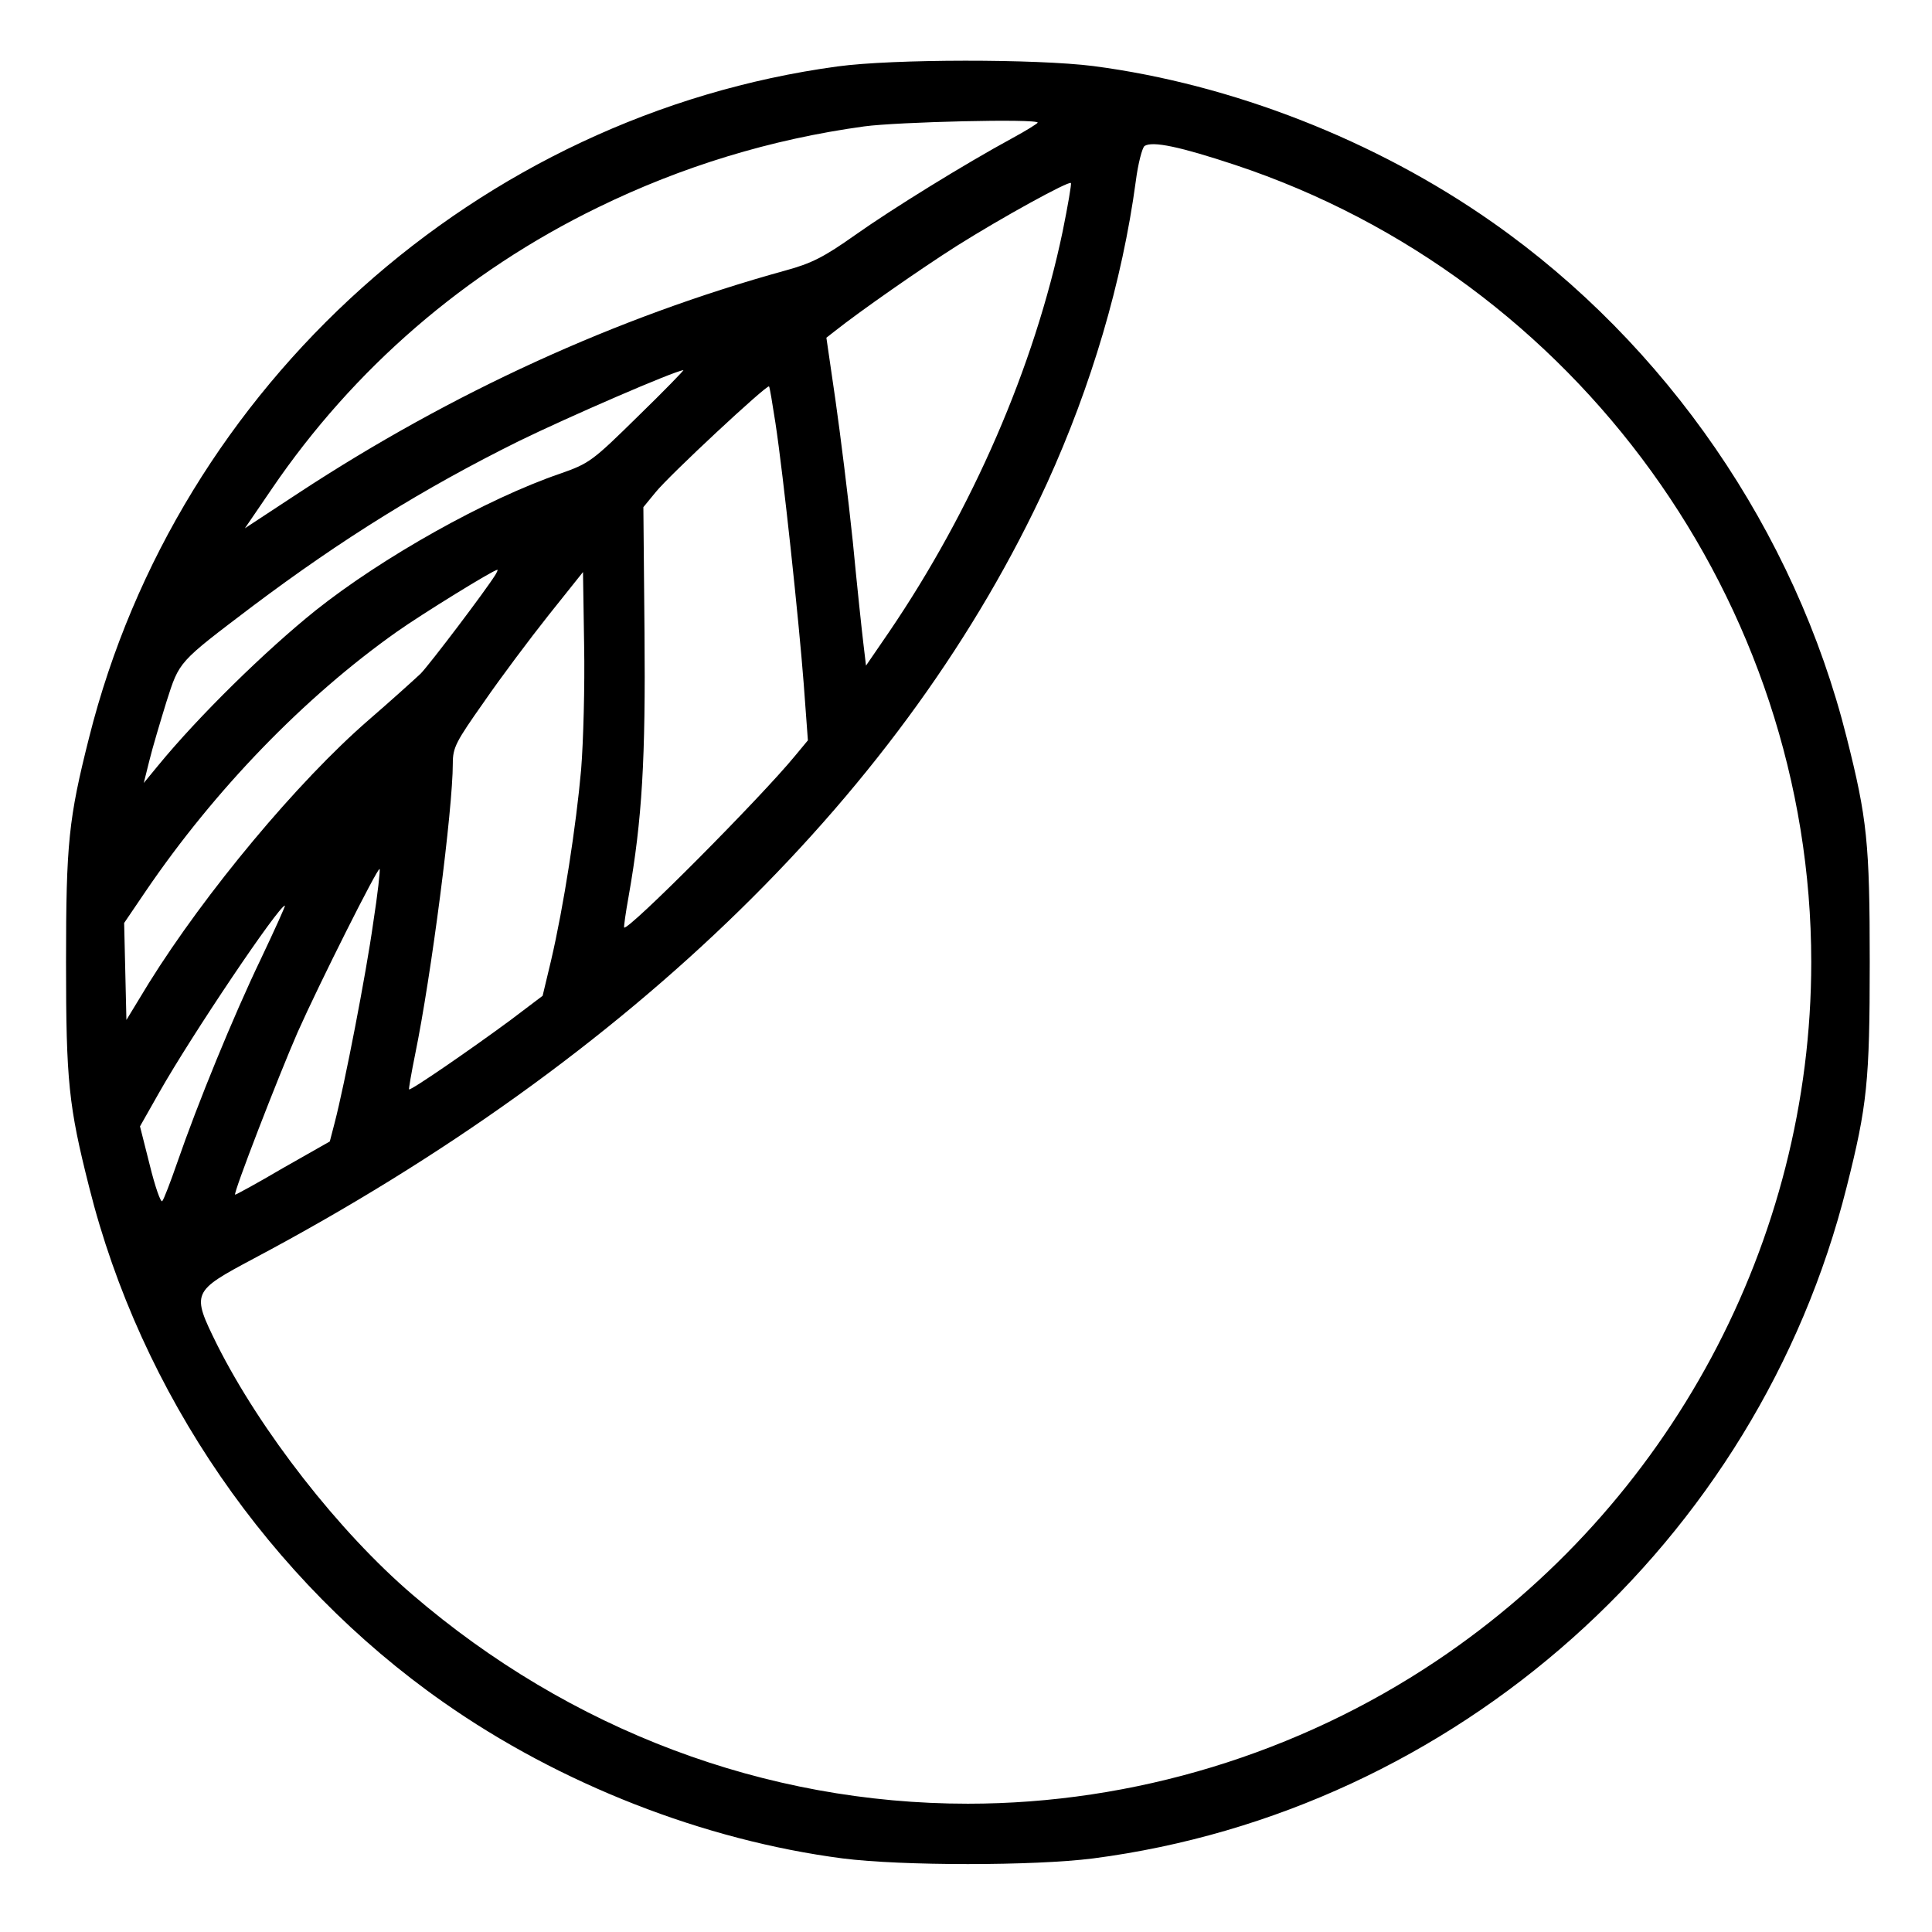
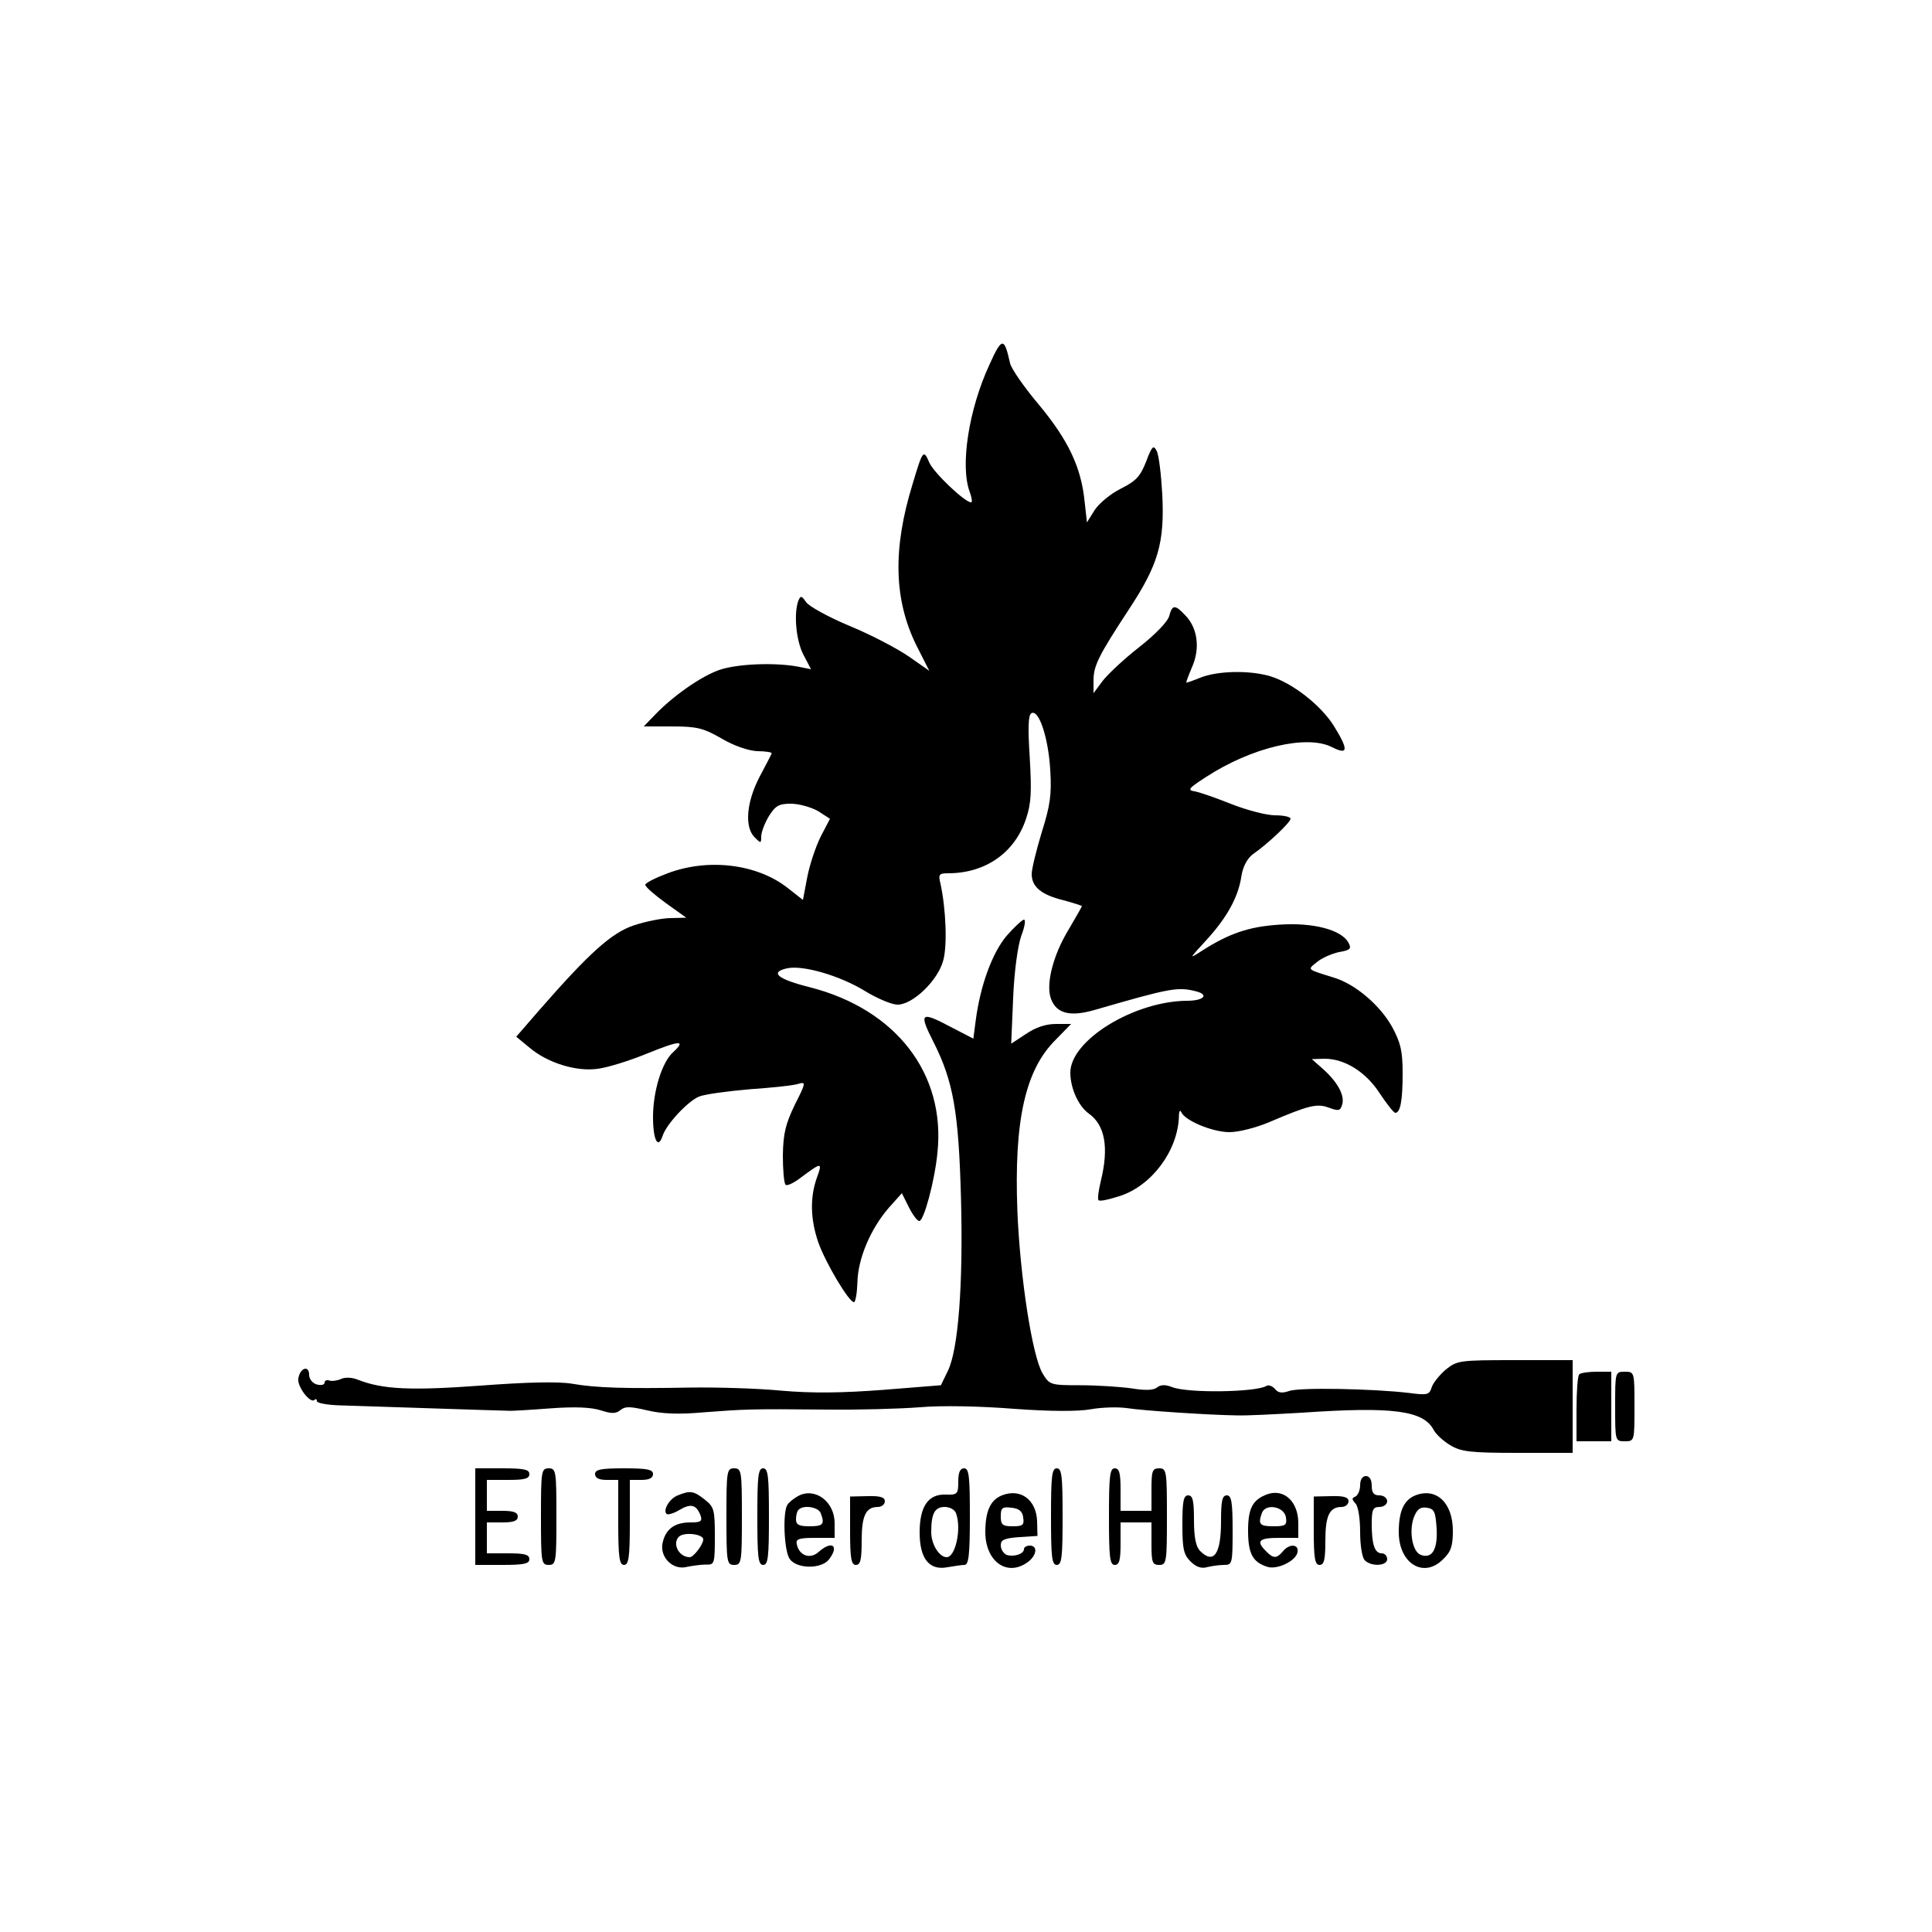
- <svg xmlns="http://www.w3.org/2000/svg" version="1.0" width="512pt" height="512pt" viewBox="0 0 512 512" preserveAspectRatio="xMidYMid meet">
-   <g transform="translate(0,512) scale(0.1,-0.1)" fill="#000000" stroke="none">
-     <path d="M2220 4944 c-952 -129 -1749 -843 -1984 -1779 -54 -214 -61 -279 -61 -595 0 -316 7 -381 61 -595 137 -547 478 -1043 939 -1366 309 -217 690 -366 1058 -414 157 -20 507 -20 664 0 960 125 1761 838 1997 1780 54 214 61 279 61 595 0 316 -7 381 -61 595 -137 547 -478 1043 -939 1366 -309 217 -690 366 -1058 414 -151 19 -529 19 -677 -1z m530 -149 c0 -2 -30 -21 -67 -41 -127 -69 -318 -187 -417 -257 -82 -58 -115 -75 -185 -94 -449 -124 -885 -324 -1289 -589 l-143 -94 71 104 c217 319 513 575 864 746 223 109 459 181 706 215 88 12 460 21 460 10z m523 -112 c906 -301 1527 -1160 1527 -2113 0 -739 -375 -1438 -994 -1852 -366 -245 -802 -378 -1241 -378 -537 0 -1054 195 -1472 554 -195 167 -403 434 -518 663 -68 138 -67 140 98 228 1002 532 1730 1244 2102 2055 117 257 199 533 235 800 6 47 17 88 23 93 21 14 95 -2 240 -50z m-457 -177 c-75 -358 -239 -736 -460 -1061 l-61 -89 -7 59 c-4 33 -17 155 -28 270 -12 116 -33 284 -46 375 l-24 165 23 18 c67 53 226 164 322 225 119 75 297 173 303 167 2 -2 -8 -60 -22 -129z m-1125 -489 c-121 -119 -129 -125 -206 -152 -196 -67 -472 -222 -649 -363 -132 -106 -309 -279 -418 -412 l-37 -45 15 60 c8 33 29 103 45 155 35 109 30 103 229 254 237 178 453 312 705 437 131 64 412 186 436 188 3 1 -51 -55 -120 -122z m364 -18 c21 -138 62 -522 75 -692 l11 -149 -34 -41 c-91 -111 -443 -465 -453 -455 -1 2 4 39 12 83 36 204 45 365 42 700 l-3 331 32 39 c36 45 295 286 301 281 2 -2 9 -46 17 -97z m-742 -402 c-26 -42 -173 -236 -198 -262 -17 -16 -79 -72 -138 -123 -188 -163 -433 -457 -583 -698 l-59 -97 -3 129 -3 128 57 84 c183 269 421 515 666 688 65 46 256 164 266 164 2 0 -1 -6 -5 -13z m227 -517 c-13 -147 -46 -362 -80 -507 l-22 -92 -86 -65 c-103 -76 -264 -187 -268 -183 -1 1 6 43 16 92 43 209 100 650 100 772 0 42 8 57 82 162 44 64 122 168 172 231 l91 114 3 -194 c2 -107 -2 -256 -8 -330z m-551 -406 c-19 -136 -76 -429 -102 -529 l-13 -50 -125 -71 c-68 -40 -125 -71 -126 -70 -5 4 114 312 166 431 57 128 212 437 217 432 2 -2 -5 -66 -17 -143z m-298 -96 c-73 -152 -167 -382 -221 -538 -18 -52 -36 -99 -40 -103 -4 -5 -19 38 -33 95 l-26 103 51 90 c86 152 317 495 333 495 2 0 -27 -64 -64 -142z" />
+ <svg xmlns="http://www.w3.org/2000/svg" version="1.0" width="500pt" height="500pt" viewBox="0 0 500 500" preserveAspectRatio="xMidYMid meet">
+   <g transform="translate(0,500) scale(0.1,-0.1)" fill="#000000" stroke="none">
+     <path d="M2561 4057 c-54 -116 -77 -264 -51 -331 5 -14 7 -26 3 -26 -16 0 -97 77 -108 103 -15 35 -17 32 -43 -55 -52 -168 -49 -300 10 -419 l33 -65 -53 37 c-29 20 -97 56 -153 79 -55 23 -106 51 -113 62 -12 17 -14 17 -20 3 -12 -33 -6 -102 13 -139 l20 -38 -35 7 c-61 11 -157 7 -203 -9 -48 -17 -120 -68 -165 -115 l-30 -31 73 0 c64 0 81 -4 128 -31 32 -19 70 -32 93 -33 22 0 39 -3 37 -6 -1 -3 -15 -30 -31 -60 -34 -65 -40 -130 -13 -157 16 -16 17 -16 17 2 0 11 9 35 20 53 17 27 26 32 57 32 21 0 52 -9 70 -19 l31 -20 -24 -46 c-13 -26 -29 -74 -35 -106 l-11 -58 -37 29 c-79 64 -207 80 -313 40 -32 -12 -58 -25 -58 -30 0 -5 24 -26 53 -47 l53 -38 -40 -1 c-23 0 -66 -9 -96 -19 -57 -19 -115 -71 -245 -220 l-59 -68 34 -28 c47 -40 122 -63 177 -55 25 3 83 21 129 40 84 34 101 35 65 2 -28 -26 -51 -100 -51 -167 0 -59 13 -85 25 -48 10 30 65 89 94 101 14 6 73 14 131 19 58 4 115 10 126 14 20 6 20 3 -9 -54 -24 -50 -30 -74 -31 -131 0 -38 3 -72 7 -76 3 -4 21 4 39 18 55 41 57 41 42 0 -18 -51 -17 -107 4 -168 19 -53 79 -154 92 -154 4 0 8 23 9 51 1 61 34 139 81 193 l34 38 18 -36 c10 -20 22 -36 27 -36 12 0 40 104 47 176 22 205 -107 372 -330 429 -84 21 -105 39 -59 49 41 9 137 -19 202 -59 31 -19 69 -35 84 -35 39 0 104 62 118 114 11 39 7 134 -7 199 -6 24 -4 27 20 27 96 0 172 53 201 140 14 41 15 70 10 159 -5 77 -4 110 4 115 19 12 44 -62 49 -146 4 -64 0 -92 -22 -162 -14 -46 -26 -95 -26 -108 0 -33 25 -54 83 -68 26 -7 47 -14 47 -15 0 -1 -15 -28 -34 -60 -41 -67 -60 -143 -46 -180 14 -38 49 -47 112 -29 197 57 216 61 265 48 33 -9 17 -24 -25 -24 -137 -1 -302 -102 -302 -186 0 -40 21 -87 48 -106 42 -30 52 -88 31 -174 -6 -25 -9 -47 -6 -50 3 -4 28 2 56 11 82 27 149 117 152 205 0 14 3 19 6 12 9 -22 81 -52 125 -52 24 0 70 12 103 26 103 44 124 49 155 37 25 -9 29 -8 34 10 6 24 -14 59 -53 93 l-26 23 33 1 c52 0 107 -34 143 -90 18 -27 36 -50 40 -50 13 0 19 31 19 102 0 58 -5 79 -27 120 -31 56 -95 111 -151 128 -71 22 -69 20 -44 40 13 11 39 22 57 26 30 5 33 9 25 24 -18 34 -92 53 -179 47 -79 -5 -131 -23 -201 -68 -34 -22 -33 -21 12 28 53 58 83 111 91 167 4 24 15 44 29 55 38 26 98 83 98 92 0 5 -18 9 -40 9 -22 0 -72 13 -113 29 -40 16 -83 31 -95 33 -20 3 -16 8 29 37 118 77 262 111 327 77 42 -21 42 -6 3 57 -34 53 -107 110 -164 127 -54 16 -137 14 -181 -4 -20 -8 -36 -14 -36 -12 0 2 7 21 16 42 20 47 13 98 -17 130 -28 30 -35 30 -43 0 -4 -15 -36 -48 -78 -81 -40 -31 -82 -71 -95 -88 l-23 -31 0 33 c0 38 13 64 91 183 77 117 93 173 87 298 -3 53 -9 104 -15 114 -8 15 -12 11 -27 -29 -15 -38 -26 -50 -66 -70 -26 -13 -56 -38 -67 -55 l-20 -32 -6 54 c-9 89 -42 158 -117 249 -39 46 -73 95 -76 109 -15 68 -21 68 -53 -3z" />
+     <path d="M2605 2578 c-37 -44 -68 -128 -80 -220 l-6 -46 -56 29 c-81 43 -86 39 -47 -38 51 -101 65 -180 71 -403 6 -225 -7 -393 -34 -448 l-18 -37 -150 -12 c-106 -8 -183 -9 -263 -2 -62 6 -167 9 -235 8 -170 -3 -243 -1 -307 10 -36 6 -117 4 -237 -5 -179 -13 -252 -10 -316 15 -17 7 -35 7 -45 2 -9 -4 -23 -6 -29 -4 -7 3 -13 0 -13 -5 0 -6 -9 -8 -20 -5 -11 3 -20 14 -20 25 0 26 -24 18 -28 -10 -3 -21 31 -65 42 -55 3 4 6 2 6 -3 0 -5 26 -10 58 -11 67 -2 423 -14 437 -14 6 -1 54 2 107 6 66 5 108 3 133 -5 28 -9 39 -9 51 1 12 10 26 9 69 -1 38 -9 81 -11 147 -5 106 8 120 9 318 7 80 -1 188 2 240 6 56 5 156 3 244 -4 96 -7 167 -7 200 -1 28 5 69 6 91 3 45 -7 215 -18 285 -19 25 -1 101 3 170 7 233 16 313 6 340 -44 6 -12 26 -30 43 -40 28 -17 51 -20 175 -20 l142 0 0 120 0 120 -149 0 c-146 0 -150 -1 -180 -25 -16 -14 -33 -35 -36 -46 -6 -19 -12 -20 -58 -14 -91 11 -286 15 -311 5 -18 -6 -28 -5 -36 5 -7 8 -17 12 -23 8 -27 -16 -201 -19 -243 -3 -18 7 -30 7 -40 -1 -9 -7 -30 -8 -66 -2 -29 4 -89 8 -132 8 -78 0 -80 1 -98 31 -27 46 -58 250 -65 419 -9 234 20 366 99 444 l40 41 -39 0 c-27 0 -53 -9 -78 -26 l-38 -25 5 118 c3 71 12 135 21 161 9 23 12 42 7 42 -4 0 -25 -19 -45 -42z" />
+     <path d="M4087 1443 c-4 -3 -7 -44 -7 -90 l0 -83 45 0 45 0 0 90 0 90 -38 0 c-21 0 -42 -3 -45 -7z" />
+     <path d="M4180 1360 c0 -89 0 -90 25 -90 25 0 25 1 25 90 0 89 0 90 -25 90 -25 0 -25 -1 -25 -90z" />
+     <path d="M1230 1075 l0 -125 70 0 c56 0 70 3 70 15 0 12 -13 15 -55 15 l-55 0 0 40 0 40 40 0 c29 0 40 4 40 15 0 11 -11 15 -40 15 l-40 0 0 40 0 40 55 0 c42 0 55 3 55 15 0 12 -14 15 -70 15 l-70 0 0 -125z" />
+     <path d="M1400 1075 c0 -118 1 -125 20 -125 19 0 20 7 20 125 0 118 -1 125 -20 125 -19 0 -20 -7 -20 -125z" />
+     <path d="M1540 1185 c0 -10 10 -15 30 -15 l30 0 0 -110 c0 -91 3 -110 15 -110 12 0 15 19 15 110 l0 110 30 0 c20 0 30 5 30 15 0 12 -15 15 -75 15 -60 0 -75 -3 -75 -15z" />
+     <path d="M1880 1075 c0 -118 1 -125 20 -125 19 0 20 7 20 125 0 118 -1 125 -20 125 -19 0 -20 -7 -20 -125z" />
+     <path d="M1960 1075 c0 -104 2 -125 15 -125 13 0 15 21 15 125 0 104 -2 125 -15 125 -13 0 -15 -21 -15 -125z" />
+     <path d="M2480 1166 c0 -32 -2 -35 -32 -34 -46 2 -68 -31 -68 -98 0 -68 25 -99 72 -90 17 3 37 6 44 6 11 0 14 26 14 125 0 104 -2 125 -15 125 -10 0 -15 -10 -15 -34z m-6 -82 c15 -39 -1 -114 -24 -114 -19 0 -40 33 -40 65 0 48 9 65 35 65 13 0 26 -7 29 -16z" />
+     <path d="M2720 1075 c0 -104 2 -125 15 -125 13 0 15 21 15 125 0 104 -2 125 -15 125 -13 0 -15 -21 -15 -125z" />
+     <path d="M2870 1075 c0 -104 2 -125 15 -125 12 0 15 13 15 55 l0 55 40 0 40 0 0 -55 c0 -48 2 -55 20 -55 19 0 20 7 20 125 0 118 -1 125 -20 125 -18 0 -20 -7 -20 -55 l0 -55 -40 0 -40 0 0 55 c0 42 -3 55 -15 55 -13 0 -15 -21 -15 -125z" />
+     <path d="M3520 1156 c0 -13 -6 -26 -12 -29 -10 -4 -10 -7 0 -18 7 -7 12 -39 12 -74 0 -34 5 -66 12 -73 17 -17 58 -15 58 3 0 8 -6 15 -14 15 -18 0 -26 22 -26 76 0 37 3 44 20 44 11 0 20 7 20 15 0 8 -9 15 -20 15 -15 0 -20 7 -20 25 0 16 -6 25 -15 25 -9 0 -15 -9 -15 -24z" />
+     <path d="M1754 1130 c-21 -8 -39 -38 -29 -48 3 -3 18 1 33 10 30 18 44 14 55 -14 5 -15 1 -18 -26 -18 -41 0 -64 -17 -72 -52 -9 -37 26 -73 63 -63 15 3 37 6 50 6 21 -1 22 3 22 73 0 69 -2 76 -26 95 -29 23 -38 24 -70 11z m66 -114 c0 -13 -25 -46 -35 -46 -28 0 -46 35 -28 53 13 13 63 7 63 -7z" />
+     <path d="M2065 1128 c-11 -6 -23 -16 -27 -22 -13 -19 -9 -121 6 -141 19 -26 83 -26 102 0 27 36 6 49 -28 18 -22 -19 -50 -9 -56 21 -3 13 6 16 47 16 l51 0 0 38 c0 57 -52 94 -95 70z m59 -44 c11 -29 6 -34 -29 -34 -27 0 -35 4 -35 18 0 10 3 22 7 25 12 13 51 7 57 -9z" />
+     <path d="M2593 1130 c-30 -12 -43 -41 -43 -95 0 -75 55 -116 108 -79 25 17 29 44 7 44 -8 0 -15 -4 -15 -9 0 -13 -27 -21 -45 -15 -8 4 -15 14 -15 25 0 14 9 18 48 21 l47 3 -1 38 c-2 56 -43 86 -91 67z m55 -57 c3 -20 -1 -23 -27 -23 -27 0 -31 4 -31 26 0 22 4 25 28 22 19 -2 28 -9 30 -25z" />
+     <path d="M3280 1133 c-38 -14 -50 -36 -50 -94 0 -60 12 -82 50 -94 25 -8 74 15 78 38 4 21 -21 23 -38 2 -16 -19 -25 -19 -44 1 -26 26 -18 34 34 34 l50 0 0 38 c0 56 -37 90 -80 75z m48 -60 c3 -20 -1 -23 -32 -23 -36 0 -41 5 -30 35 10 25 58 16 62 -12z" />
+     <path d="M3663 1130 c-30 -12 -43 -41 -43 -95 0 -82 65 -121 115 -70 20 19 25 34 25 73 0 73 -43 113 -97 92z m55 -86 c3 -54 -12 -79 -41 -68 -22 8 -31 62 -18 97 8 21 17 28 34 25 19 -3 22 -10 25 -54z" />
+     <path d="M2200 1039 c0 -72 3 -89 15 -89 12 0 15 14 15 63 0 65 11 87 42 87 10 0 18 7 18 15 0 10 -12 14 -45 13 l-45 -1 0 -88z" />
+     <path d="M3060 1055 c0 -63 3 -78 21 -96 14 -14 28 -19 42 -15 12 3 32 6 45 6 21 0 22 3 22 90 0 73 -3 90 -15 90 -12 0 -15 -14 -15 -68 0 -84 -19 -111 -54 -76 -11 11 -16 35 -16 80 0 50 -3 64 -15 64 -12 0 -15 -15 -15 -75z" />
+     <path d="M3400 1039 c0 -72 3 -89 15 -89 12 0 15 14 15 63 0 65 11 87 42 87 10 0 18 7 18 15 0 10 -12 14 -45 13 l-45 -1 0 -88z" />
  </g>
</svg>
